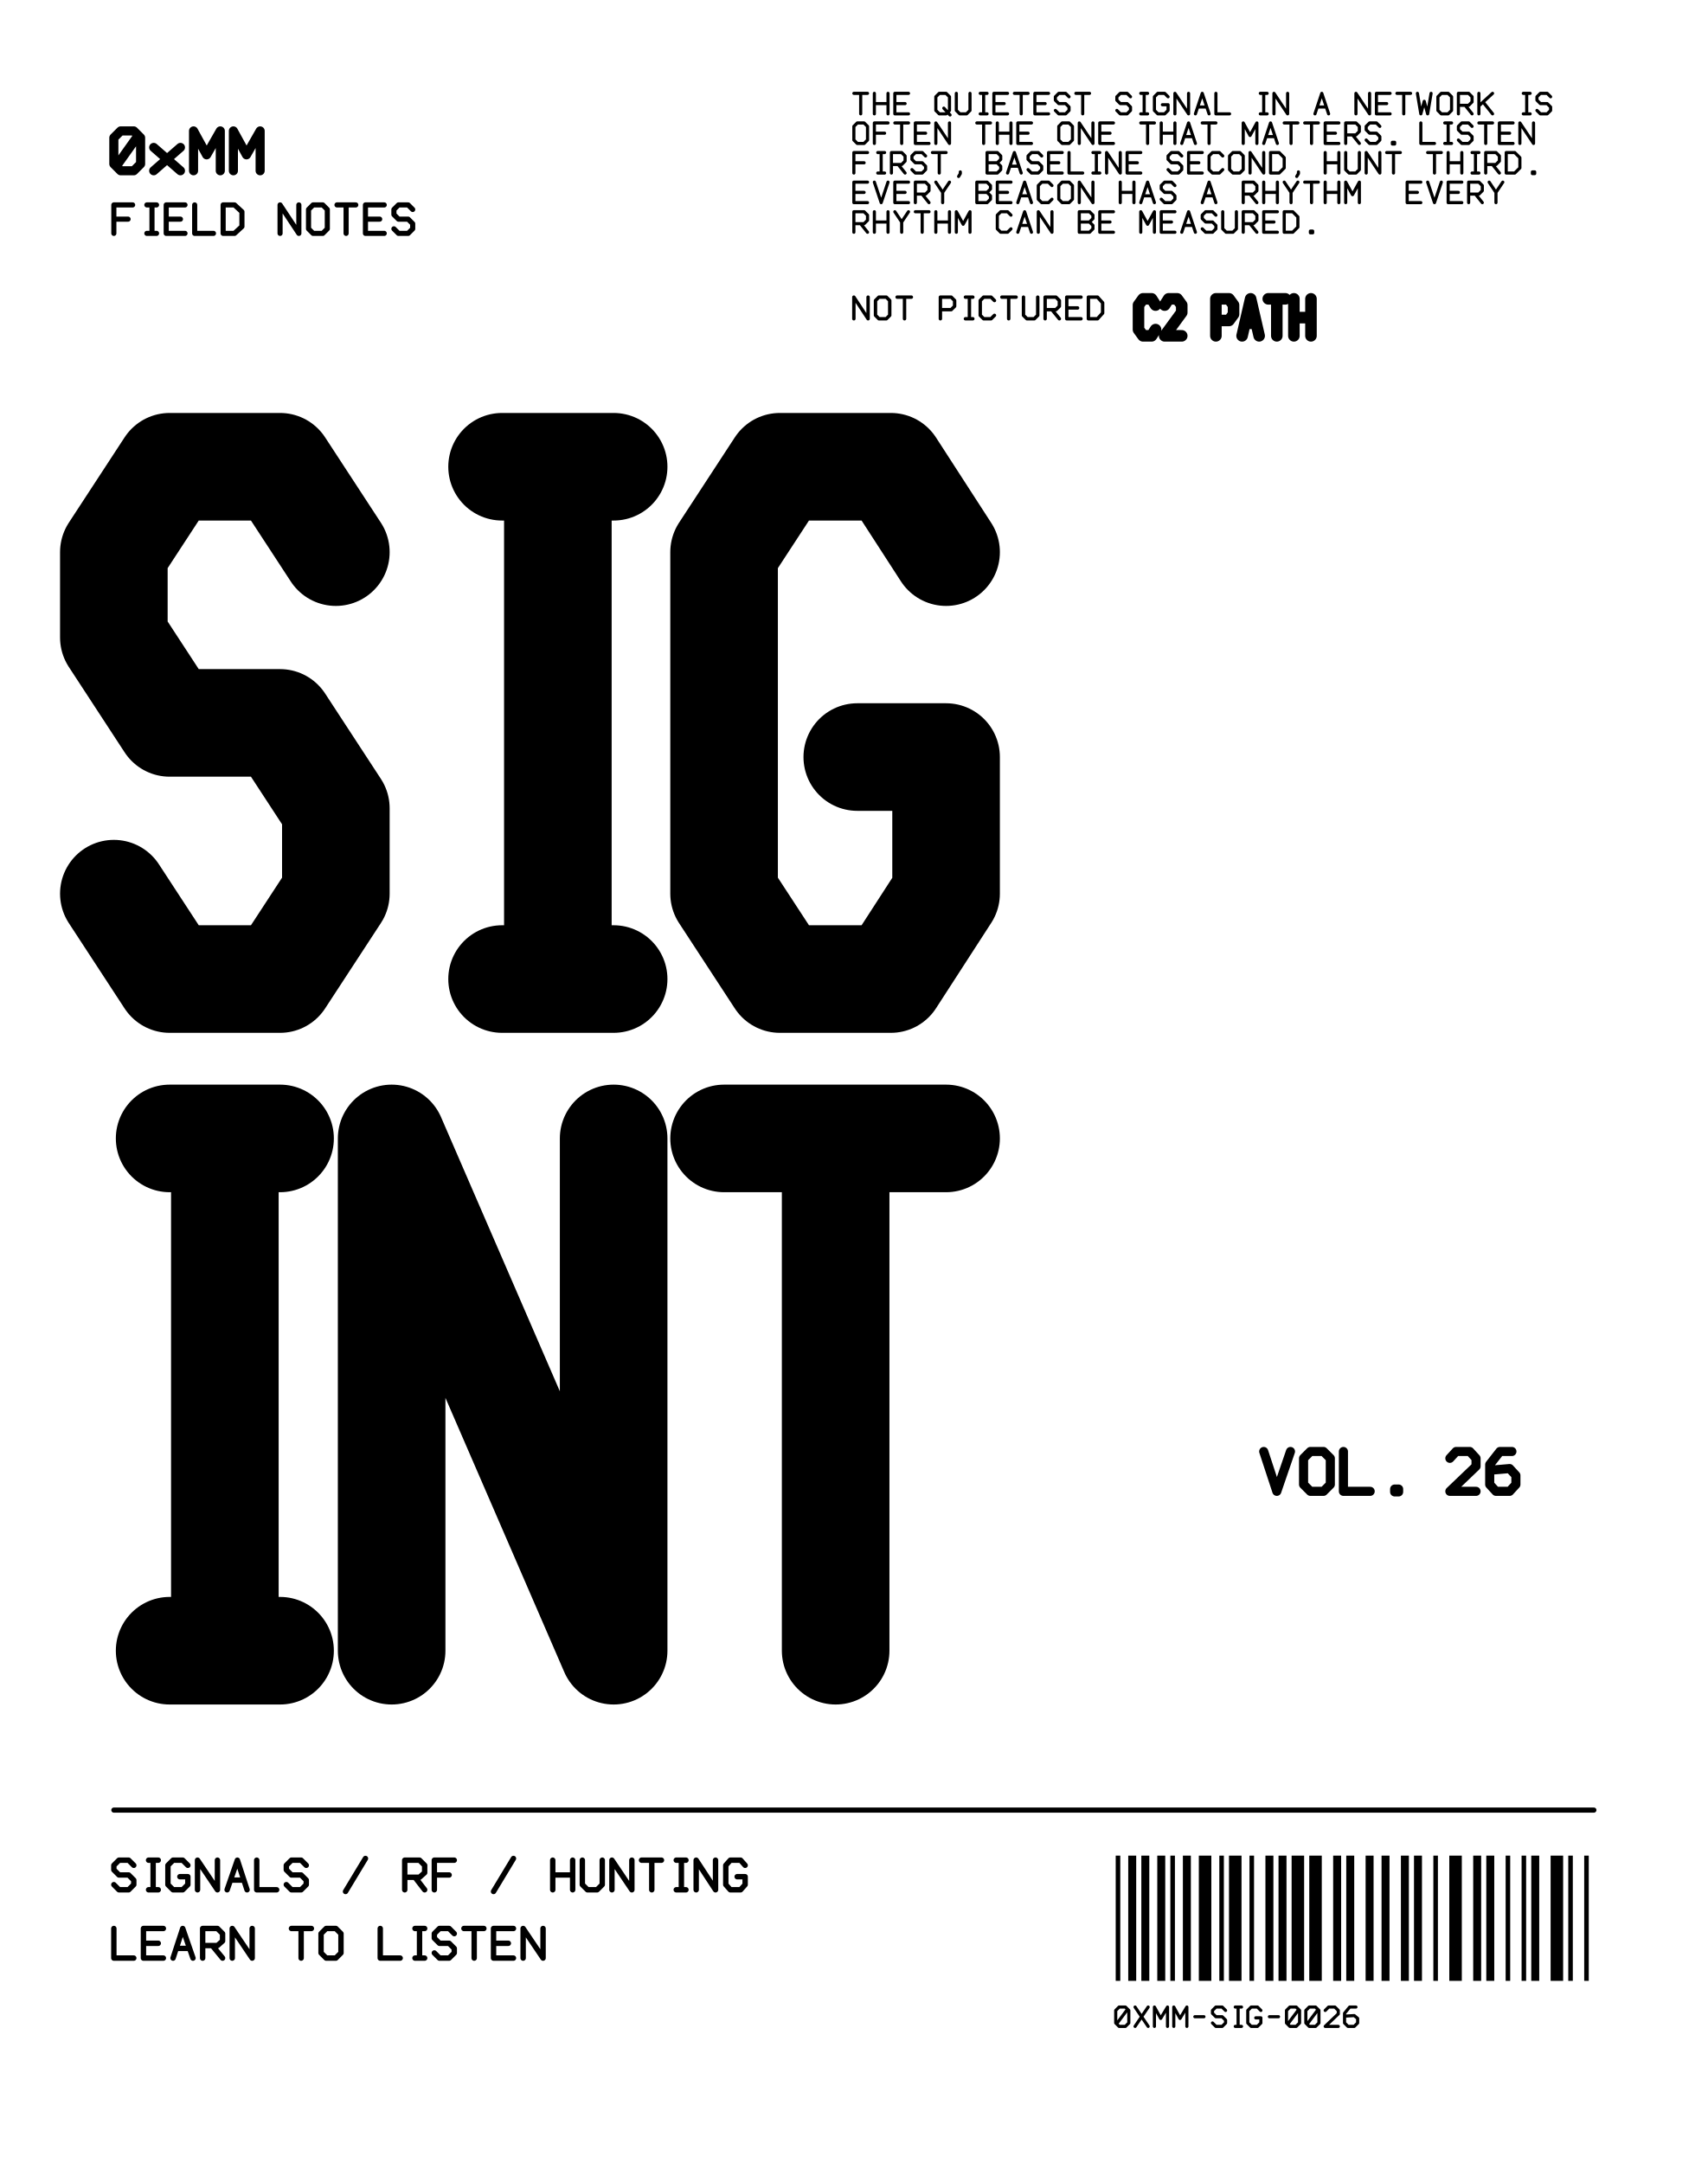
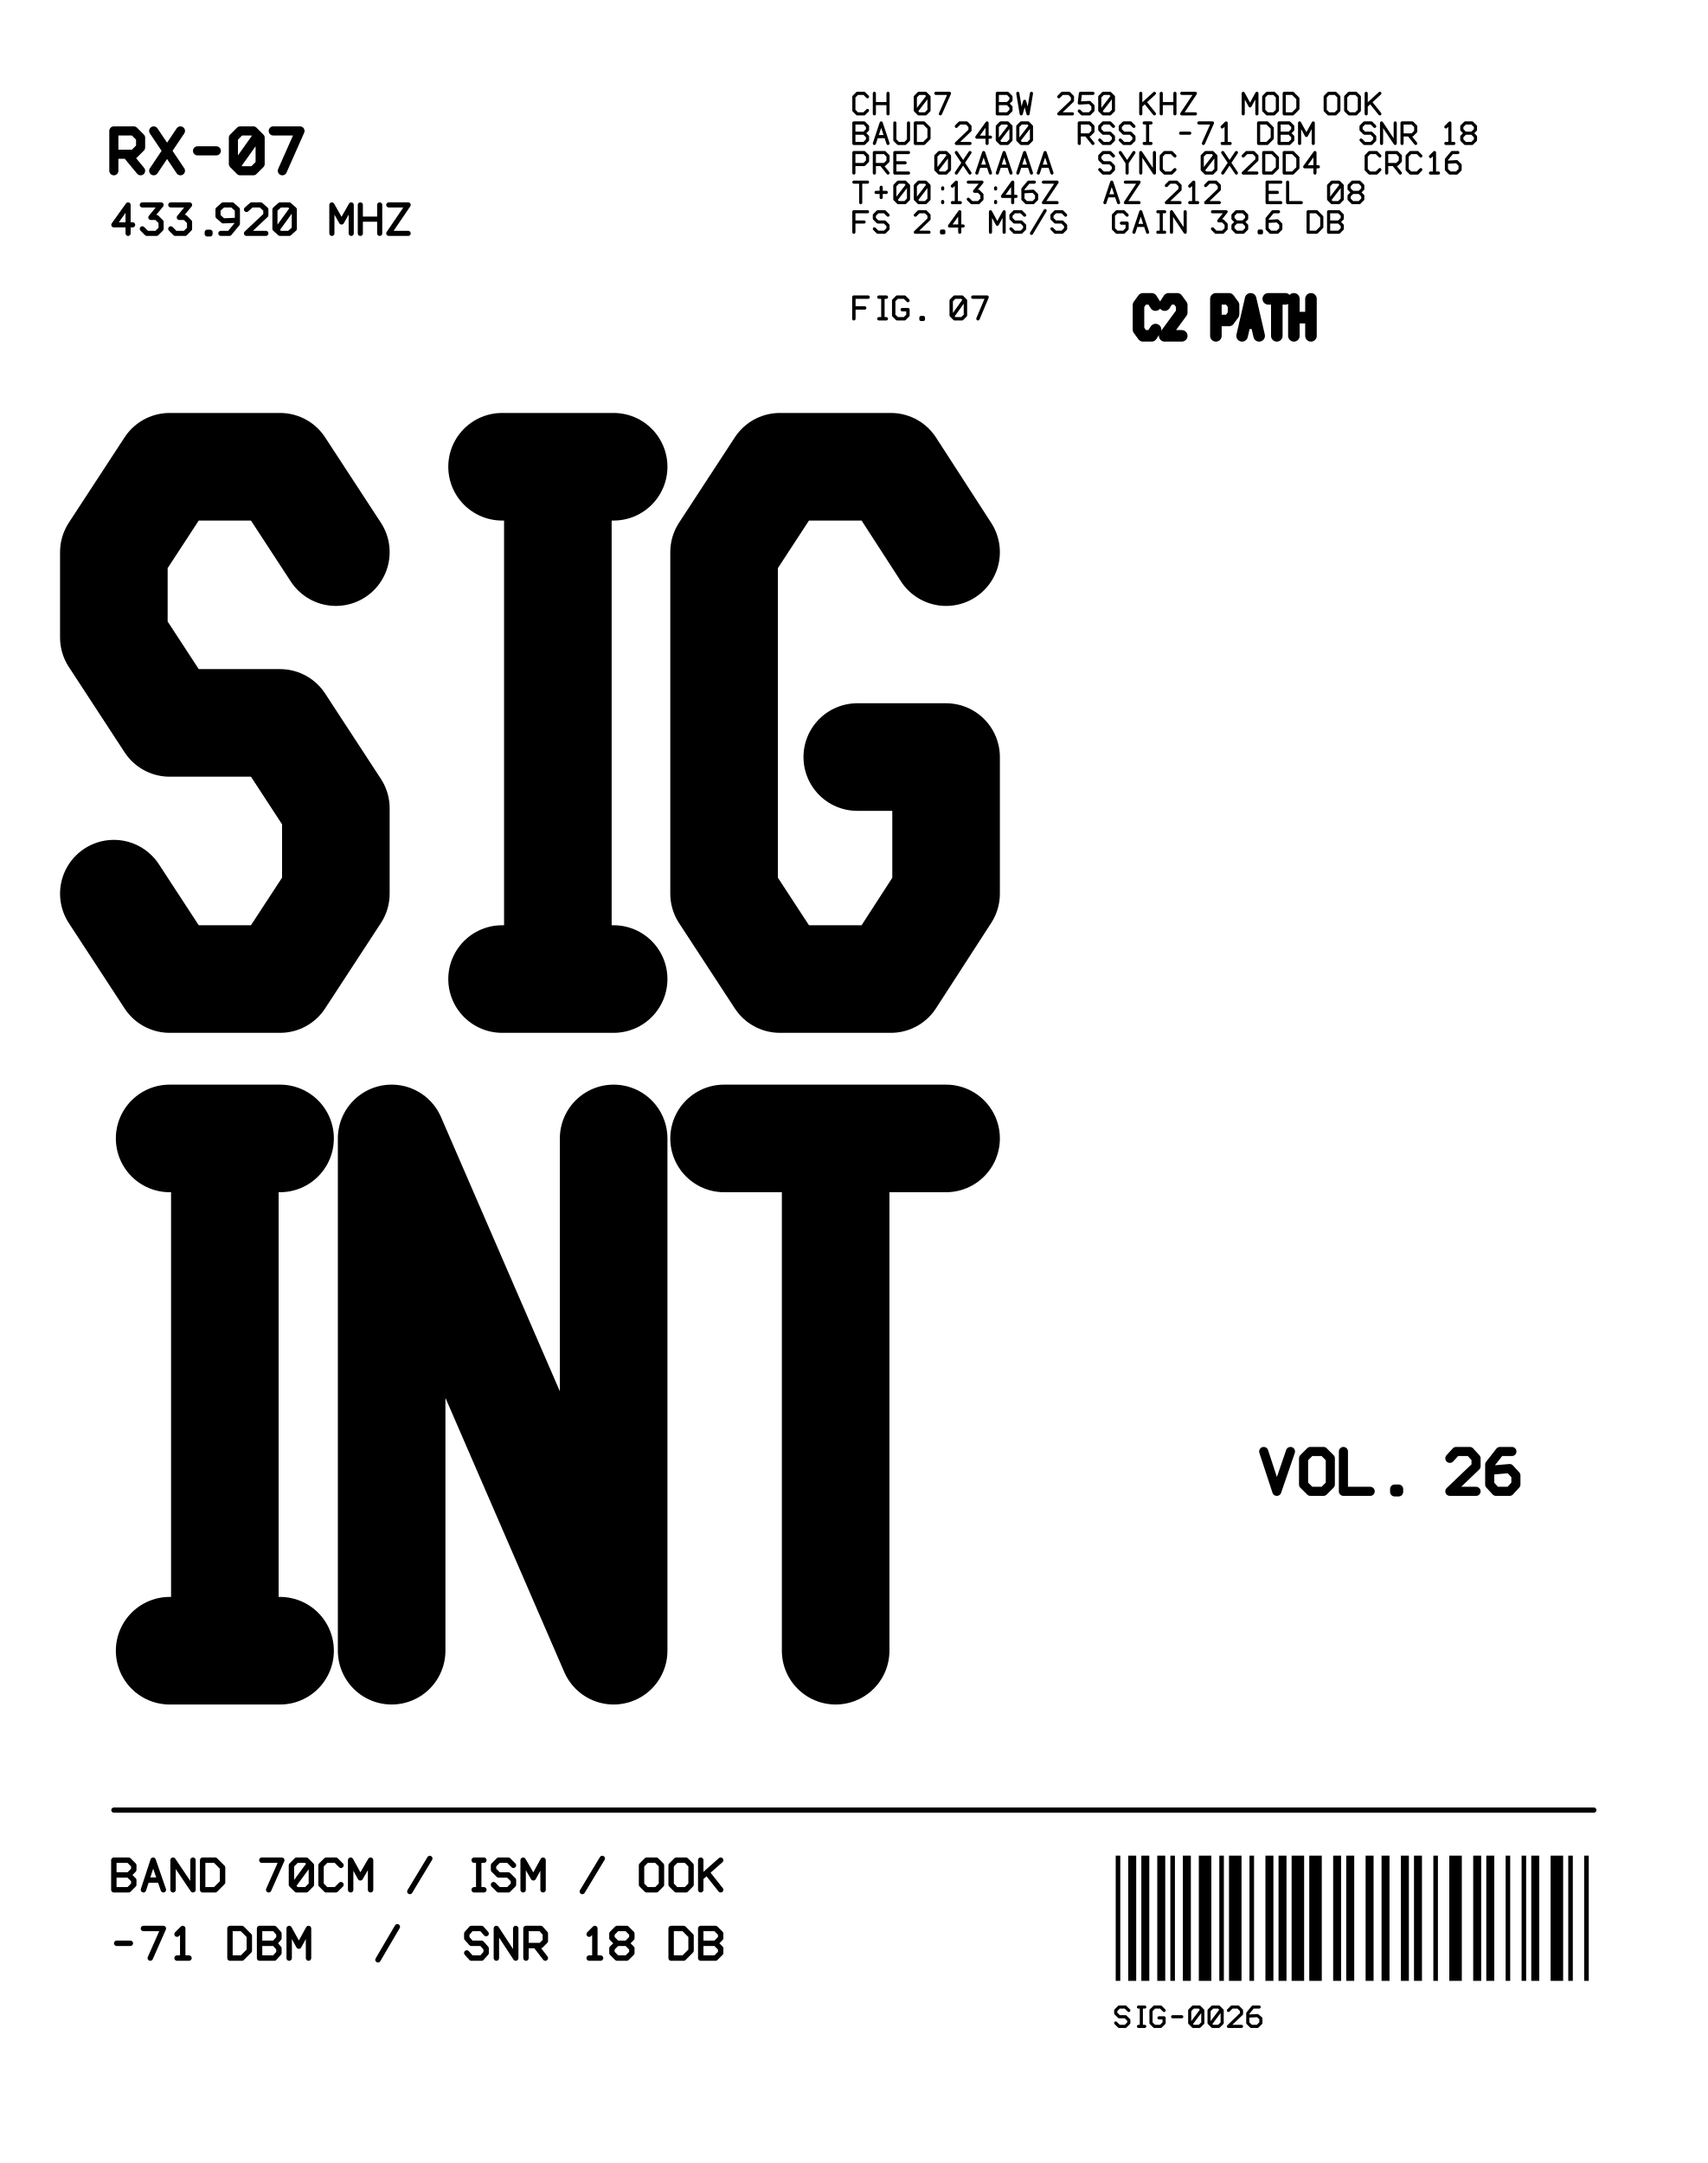
<svg xmlns="http://www.w3.org/2000/svg" viewBox="0 0 300 380">
  <g fill="none" stroke="#000" stroke-linecap="round" stroke-linejoin="round">
-     <path d="M21.2 23l2.3 0 1.2 1.2 0 4.6-1.2 1.2-2.3 0-1.2-1.2 0-4.6 1.2-1.2M24.2 23.9l-3.7 5.2M27 25.9l4.7 4.1M31.7 25.9l-4.7 4.1M34 30l0-7 2.3 4.2 2.4-4.2 0 7M41 30l0-7 2.3 4.2 2.4-4.2 0 7" stroke-width="1.6" />
-     <path d="M23.3 36l-3.3 0 0 5M20 38.5l2.5 0M25.8 36l1.7 0M26.7 36l0 5M25.8 41l1.7 0M32.5 36l-3.3 0 0 5 3.3 0M29.2 38.5l2.5 0M34.2 36l0 5 3.3 0M39.2 36l0 5 2 0 1.3-1.2 0-2.6-1.3-1.2-2 0M49.2 41l0-5 3.3 5 0-5M55 36l1.7 0 .8 .8 0 3.4-.8 .8-1.7 0-.8-.8 0-3.4 .8-.8M59.2 36l3.3 0M60.8 36l0 5M67.5 36l-3.3 0 0 5 3.3 0M64.2 38.5l2.5 0M72.5 36.8l-.8-.8-1.7 0-.8 .8 0 .9 .8 .8 1.7 0 .8 .8 0 .9-.8 .8-1.7 0-.8-.8" stroke-width="0.9" />
-     <path d="M150 16.4l2.4 0M151.2 16.4l0 3.6M153.6 16.4l0 3.6M156 16.4l0 3.6M153.6 18.2l2.4 0M159.6 16.4l-2.4 0 0 3.6 2.4 0M157.2 18.2l1.8 0M165 16.4l1.2 0 .6 .6 0 2.4-.6 .6-1.2 0-.6-.6 0-2.4 .6-.6M165.8 19l1.1 1.2M168 16.4l0 3 .6 .6 1.2 0 .6-.6 0-3M172.2 16.4l1.2 0M172.8 16.4l0 3.6M172.2 20l1.2 0M177 16.4l-2.4 0 0 3.6 2.4 0M174.6 18.2l1.8 0M178.2 16.4l2.4 0M179.4 16.4l0 3.6M184.2 16.4l-2.4 0 0 3.6 2.4 0M181.8 18.2l1.8 0M187.8 17l-.6-.6-1.2 0-.6 .6 0 .6 .6 .6 1.2 0 .6 .6 0 .6-.6 .6-1.2 0-.6-.6M189 16.4l2.4 0M190.2 16.4l0 3.6M198.6 17l-.6-.6-1.2 0-.6 .6 0 .6 .6 .6 1.2 0 .6 .6 0 .6-.6 .6-1.2 0-.6-.6M200.4 16.4l1.2 0M201 16.4l0 3.6M200.4 20l1.2 0M205.2 17l-.6-.6-1.2 0-.6 .6 0 2.4 .6 .6 1.2 0 .6-.6 0-1-1 0M206.4 20l0-3.6 2.4 3.6 0-3.6M210 20l1.2-3.6 1.2 3.6M210.4 18.8l1.6 0M213.6 16.4l0 3.6 2.4 0M221.4 16.4l1.2 0M222 16.4l0 3.6M221.4 20l1.2 0M223.8 20l0-3.6 2.4 3.6 0-3.6M231 20l1.2-3.6 1.2 3.6M231.4 18.8l1.6 0M238.2 20l0-3.6 2.4 3.6 0-3.6M244.2 16.4l-2.4 0 0 3.6 2.4 0M241.8 18.2l1.8 0M245.4 16.4l2.4 0M246.6 16.4l0 3.6M249 16.4l.6 3.6 .6-2.2 .6 2.2 .6-3.6M253.2 16.4l1.2 0 .6 .6 0 2.4-.6 .6-1.2 0-.6-.6 0-2.4 .6-.6M256.2 20l0-3.6 1.8 0 .6 .6 0 .9-.6 .6-1.8 0M257.4 18.5l1.2 1.5M259.8 16.4l0 3.6M262.2 16.4l-2.4 2.2M260.6 18l1.6 2M267.6 16.4l1.2 0M268.2 16.4l0 3.6M267.6 20l1.2 0M272.4 17l-.6-.6-1.2 0-.6 .6 0 .6 .6 .6 1.2 0 .6 .6 0 .6-.6 .6-1.2 0-.6-.6" stroke-width="0.55" />
-     <path d="M150.6 21.6l1.2 0 .6 .6 0 2.4-.6 .6-1.2 0-.6-.6 0-2.4 .6-.6M156 21.6l-2.4 0 0 3.6M153.6 23.4l1.8 0M157.2 21.6l2.4 0M158.4 21.6l0 3.6M163.2 21.6l-2.4 0 0 3.6 2.4 0M160.8 23.4l1.8 0M164.4 25.2l0-3.6 2.4 3.6 0-3.6M171.6 21.6l2.4 0M172.8 21.6l0 3.6M175.2 21.6l0 3.6M177.6 21.6l0 3.6M175.2 23.4l2.4 0M181.2 21.6l-2.4 0 0 3.6 2.4 0M178.8 23.4l1.8 0M186.6 21.6l1.2 0 .6 .6 0 2.4-.6 .6-1.2 0-.6-.6 0-2.4 .6-.6M189.6 25.2l0-3.6 2.4 3.6 0-3.6M195.6 21.6l-2.4 0 0 3.6 2.4 0M193.2 23.4l1.8 0M200.4 21.6l2.4 0M201.6 21.6l0 3.6M204 21.6l0 3.6M206.4 21.6l0 3.6M204 23.4l2.4 0M207.6 25.2l1.2-3.6 1.2 3.6M208 24l1.6 0M211.2 21.6l2.4 0M212.4 21.6l0 3.6M218.4 25.2l0-3.6 1.2 2.2 1.2-2.2 0 3.6M222 25.2l1.2-3.6 1.2 3.6M222.4 24l1.6 0M225.6 21.6l2.4 0M226.8 21.6l0 3.6M229.2 21.6l2.4 0M230.4 21.6l0 3.6M235.2 21.6l-2.4 0 0 3.6 2.4 0M232.8 23.4l1.8 0M236.4 25.2l0-3.6 1.8 0 .6 .6 0 .9-.6 .6-1.8 0M237.6 23.7l1.2 1.5M242.4 22.2l-.6-.6-1.2 0-.6 .6 0 .6 .6 .6 1.2 0 .6 .6 0 .6-.6 .6-1.2 0-.6-.6M244.6 25l.4 0 0 .3-.4 0 0-.3M249.6 21.6l0 3.6 2.4 0M253.8 21.6l1.2 0M254.4 21.6l0 3.6M253.8 25.2l1.2 0M258.6 22.2l-.6-.6-1.2 0-.6 .6 0 .6 .6 .6 1.2 0 .6 .6 0 .6-.6 .6-1.2 0-.6-.6M259.8 21.6l2.4 0M261 21.6l0 3.6M265.8 21.6l-2.4 0 0 3.6 2.4 0M263.4 23.4l1.8 0M267 25.2l0-3.6 2.4 3.6 0-3.6" stroke-width="0.55" />
-     <path d="M152.4 26.8l-2.4 0 0 3.6M150 28.6l1.8 0M154.2 26.8l1.2 0M154.8 26.8l0 3.6M154.2 30.4l1.2 0M156.6 30.4l0-3.6 1.8 0 .6 .6 0 .9-.6 .6-1.8 0M157.8 28.9l1.2 1.5M162.6 27.4l-.6-.6-1.2 0-.6 .6 0 .6 .6 .6 1.2 0 .6 .6 0 .6-.6 .6-1.2 0-.6-.6M163.8 26.8l2.4 0M165 26.8l0 3.6M168.7 30.2l0 .3-.3 .5M173.4 30.4l0-3.6 1.8 0 .6 .6 0 .6-.6 .6-1.8 0M175.2 28.6l.6 .6 0 .6-.6 .6-1.8 0M177 30.4l1.2-3.6 1.2 3.6M177.4 29.2l1.6 0M183 27.4l-.6-.6-1.2 0-.6 .6 0 .6 .6 .6 1.2 0 .6 .6 0 .6-.6 .6-1.2 0-.6-.6M186.6 26.8l-2.4 0 0 3.6 2.4 0M184.2 28.6l1.8 0M187.8 26.8l0 3.6 2.4 0M192 26.8l1.2 0M192.6 26.8l0 3.6M192 30.4l1.2 0M194.4 30.4l0-3.6 2.4 3.6 0-3.6M200.4 26.8l-2.4 0 0 3.6 2.4 0M198 28.6l1.8 0M207.6 27.4l-.6-.6-1.2 0-.6 .6 0 .6 .6 .6 1.2 0 .6 .6 0 .6-.6 .6-1.2 0-.6-.6M211.2 26.8l-2.4 0 0 3.6 2.4 0M208.8 28.6l1.8 0M214.8 27.4l-.6-.6-1.2 0-.6 .6 0 2.4 .6 .6 1.2 0 .6-.6M216.6 26.8l1.2 0 .6 .6 0 2.4-.6 .6-1.2 0-.6-.6 0-2.4 .6-.6M219.6 30.4l0-3.6 2.4 3.6 0-3.6M223.2 26.8l0 3.6 1.5 0 .9-.9 0-1.8-.9-.9-1.5 0M228.1 30.2l0 .3-.3 .5M232.8 26.8l0 3.6M235.2 26.8l0 3.6M232.8 28.6l2.4 0M236.4 26.8l0 3 .6 .6 1.2 0 .6-.6 0-3M240 30.4l0-3.6 2.4 3.6 0-3.6M243.6 26.8l2.4 0M244.8 26.8l0 3.6M250.8 26.8l2.4 0M252 26.8l0 3.6M254.4 26.8l0 3.6M256.8 26.8l0 3.6M254.4 28.6l2.4 0M258.6 26.8l1.2 0M259.2 26.8l0 3.6M258.6 30.4l1.2 0M261 30.4l0-3.6 1.8 0 .6 .6 0 .9-.6 .6-1.8 0M262.2 28.9l1.2 1.5M264.6 26.8l0 3.6 1.5 0 .9-.9 0-1.8-.9-.9-1.5 0M269.2 30.2l.4 0 0 .3-.4 0 0-.3" stroke-width="0.55" />
-     <path d="M152.4 32l-2.4 0 0 3.6 2.4 0M150 33.8l1.8 0M153.6 32l1.2 3.6 1.2-3.6M159.6 32l-2.4 0 0 3.6 2.4 0M157.2 33.8l1.8 0M160.8 35.6l0-3.6 1.8 0 .6 .6 0 .9-.6 .6-1.8 0M162 34.1l1.2 1.5M164.4 32l1.2 1.8 1.2-1.8M165.6 33.8l0 1.8M171.6 35.6l0-3.6 1.8 0 .6 .6 0 .6-.6 .6-1.8 0M173.4 33.8l.6 .6 0 .6-.6 .6-1.8 0M177.6 32l-2.4 0 0 3.6 2.4 0M175.2 33.8l1.8 0M178.8 35.6l1.2-3.6 1.2 3.6M179.2 34.4l1.6 0M184.8 32.6l-.6-.6-1.2 0-.6 .6 0 2.4 .6 .6 1.2 0 .6-.6M186.6 32l1.2 0 .6 .6 0 2.4-.6 .6-1.2 0-.6-.6 0-2.4 .6-.6M189.6 35.6l0-3.6 2.4 3.6 0-3.6M196.8 32l0 3.6M199.2 32l0 3.6M196.8 33.8l2.4 0M200.4 35.6l1.2-3.6 1.2 3.6M200.8 34.4l1.6 0M206.4 32.6l-.6-.6-1.2 0-.6 .6 0 .6 .6 .6 1.2 0 .6 .6 0 .6-.6 .6-1.2 0-.6-.6M211.2 35.6l1.2-3.6 1.2 3.6M211.6 34.4l1.6 0M218.4 35.6l0-3.6 1.8 0 .6 .6 0 .9-.6 .6-1.8 0M219.6 34.1l1.2 1.5M222 32l0 3.6M224.4 32l0 3.6M222 33.8l2.4 0M225.6 32l1.2 1.8 1.2-1.8M226.8 33.8l0 1.8M229.2 32l2.4 0M230.4 32l0 3.6M232.8 32l0 3.6M235.2 32l0 3.6M232.8 33.8l2.4 0M236.4 35.6l0-3.6 1.2 2.2 1.2-2.2 0 3.6M249.6 32l-2.4 0 0 3.6 2.4 0M247.2 33.8l1.8 0M250.8 32l1.2 3.6 1.2-3.6M256.8 32l-2.4 0 0 3.6 2.4 0M254.4 33.8l1.8 0M258 35.6l0-3.6 1.8 0 .6 .6 0 .9-.6 .6-1.8 0M259.2 34.1l1.2 1.5M261.6 32l1.2 1.8 1.2-1.8M262.8 33.8l0 1.8" stroke-width="0.55" />
-     <path d="M150 40.8l0-3.6 1.8 0 .6 .6 0 .9-.6 .6-1.8 0M151.2 39.3l1.2 1.5M153.6 37.2l0 3.6M156 37.2l0 3.6M153.6 39l2.4 0M157.2 37.2l1.2 1.8 1.2-1.8M158.4 39l0 1.8M160.8 37.2l2.4 0M162 37.2l0 3.6M164.4 37.2l0 3.6M166.8 37.2l0 3.6M164.4 39l2.4 0M168 40.8l0-3.6 1.2 2.2 1.2-2.2 0 3.6M177.6 37.8l-.6-.6-1.2 0-.6 .6 0 2.4 .6 .6 1.2 0 .6-.6M178.8 40.8l1.2-3.6 1.2 3.6M179.2 39.6l1.6 0M182.4 40.8l0-3.6 2.4 3.6 0-3.6M189.6 40.8l0-3.6 1.8 0 .6 .6 0 .6-.6 .6-1.8 0M191.4 39l.6 .6 0 .6-.6 .6-1.8 0M195.6 37.2l-2.4 0 0 3.6 2.4 0M193.2 39l1.8 0M200.4 40.8l0-3.6 1.2 2.2 1.2-2.2 0 3.6M206.4 37.2l-2.4 0 0 3.6 2.4 0M204 39l1.8 0M207.6 40.8l1.2-3.6 1.2 3.6M208 39.6l1.6 0M213.6 37.8l-.6-.6-1.2 0-.6 .6 0 .6 .6 .6 1.2 0 .6 .6 0 .6-.6 .6-1.2 0-.6-.6M214.8 37.2l0 3 .6 .6 1.2 0 .6-.6 0-3M218.4 40.8l0-3.6 1.8 0 .6 .6 0 .9-.6 .6-1.8 0M219.6 39.3l1.2 1.5M224.4 37.2l-2.4 0 0 3.6 2.4 0M222 39l1.8 0M225.6 37.2l0 3.6 1.5 0 .9-.9 0-1.8-.9-.9-1.5 0M230.2 40.6l.4 0 0 .3-.4 0 0-.3" stroke-width="0.55" />
-     <path d="M150 56l0-3.8 2.5 3.8 0-3.8M154.4 52.2l1.3 0 .6 .6 0 2.6-.6 .6-1.3 0-.6-.6 0-2.6 .6-.6M157.6 52.2l2.5 0M158.9 52.2l0 3.8M165.2 56l0-3.8 1.9 0 .6 .6 0 1-.6 .6-1.9 0M169.6 52.2l1.3 0M170.3 52.2l0 3.8M169.6 56l1.3 0M174.7 52.8l-.6-.6-1.3 0-.6 .6 0 2.6 .6 .6 1.3 0 .6-.6M176 52.2l2.5 0M177.2 52.2l0 3.8M179.8 52.2l0 3.2 .6 .6 1.3 0 .6-.6 0-3.2M183.6 56l0-3.8 1.9 0 .6 .6 0 1-.6 .6-1.9 0M184.8 54.4l1.3 1.6M189.9 52.2l-2.5 0 0 3.8 2.5 0M187.4 54.1l1.9 0M191.2 52.2l0 3.8 1.6 0 .9-1 0-1.8-.9-1-1.6 0" stroke-width="0.6" />
+     <path d="M20 30l0-7 3.5 0 1.2 1.2 0 1.7-1.2 1.2-3.5 0M22.3 27.1l2.4 2.9M27 23l4.7 7M31.7 23l-4.7 7M34.7 26.5l3.3 0M42.2 23l2.3 0 1.2 1.2 0 4.6-1.2 1.2-2.3 0-1.2-1.2 0-4.6 1.2-1.2M45.2 23.9l-3.7 5.2M48 23l4.7 0-3.1 7" stroke-width="1.6" />
+     <path d="M22.5 41l0-5-2.5 3.5 3.3 0M25 36l3.3 0-1.8 2.2 1 0 .8 .8 0 1.2-.8 .8-1.7 0-.8-.8M30 36l3.3 0-1.8 2.2 1 0 .8 .8 0 1.2-.8 .8-1.7 0-.8-.8M36.4 40.8l.5 0 0 .3-.5 0 0-.3M41.7 38.7l-2.5 .1-.9-.8 0-1.2 .9-.8 1.6 0 .9 .8 0 2.5-1.4 1.7-1.5 0M43.3 36.8l.9-.8 1.6 0 .9 .8 0 1-3.4 3.2 3.4 0M49.2 36l1.6 0 .9 .8 0 3.4-.9 .8-1.6 0-.9-.8 0-3.4 .9-.8M51.3 36.7l-2.6 3.6M58.3 41l0-5 1.7 3 1.7-3 0 5M63.3 36l0 5M66.7 36l0 5M63.3 38.5l3.4 0M68.3 36l3.4 0-3.4 5 3.4 0" stroke-width="0.9" />
+     <path d="M152.4 17l-.6-.6-1.2 0-.6 .6 0 2.4 .6 .6 1.2 0 .6-.6M153.6 16.4l0 3.6M156 16.4l0 3.6M153.6 18.2l2.4 0M161.4 16.4l1.2 0 .6 .6 0 2.4-.6 .6-1.2 0-.6-.6 0-2.4 .6-.6M163 16.9l-2 2.6M164.4 16.4l2.4 0-1.6 3.6M175.2 20l0-3.6 1.8 0 .6 .6 0 .6-.6 .6-1.8 0M177 18.2l.6 .6 0 .6-.6 .6-1.8 0M178.8 16.4l.6 3.6 .6-2.2 .6 2.2 .6-3.6M186 17l.6-.6 1.2 0 .6 .6 0 .7-2.4 2.3 2.4 0M192 16.4l-2.2 0-.2 1.7 1.8-.1 .6 .6 0 .8-.6 .6-1.3 0-.5-.5M193.8 16.4l1.2 0 .6 .6 0 2.4-.6 .6-1.2 0-.6-.6 0-2.4 .6-.6M195.4 16.9l-2 2.6M200.4 16.4l0 3.6M202.8 16.4l-2.4 2.2M201.2 18l1.6 2M204 16.4l0 3.6M206.4 16.4l0 3.6M204 18.2l2.4 0M207.6 16.4l2.4 0-2.4 3.6 2.4 0M218.4 20l0-3.6 1.2 2.2 1.2-2.2 0 3.6M222.6 16.4l1.2 0 .6 .6 0 2.4-.6 .6-1.2 0-.6-.6 0-2.4 .6-.6M225.6 16.4l0 3.6 1.5 0 .9-.9 0-1.8-.9-.9-1.5 0M233.4 16.4l1.2 0 .6 .6 0 2.4-.6 .6-1.2 0-.6-.6 0-2.4 .6-.6M237 16.4l1.2 0 .6 .6 0 2.4-.6 .6-1.2 0-.6-.6 0-2.4 .6-.6M240 16.4l0 3.6M242.4 16.4l-2.4 2.2M240.8 18l1.6 2" stroke-width="0.55" />
+     <path d="M150 25.2l0-3.6 1.8 0 .6 .6 0 .6-.6 .6-1.8 0M151.8 23.4l.6 .6 0 .6-.6 .6-1.8 0M153.6 25.2l1.2-3.6 1.2 3.6M154 24l1.6 0M157.2 21.6l0 3 .6 .6 1.2 0 .6-.6 0-3M160.8 21.6l0 3.6 1.5 0 .9-.9 0-1.8-.9-.9-1.5 0M168 22.2l.6-.6 1.2 0 .6 .6 0 .7-2.4 2.3 2.4 0M173.4 25.2l0-3.6-1.8 2.5 2.4 0M175.8 21.6l1.2 0 .6 .6 0 2.4-.6 .6-1.2 0-.6-.6 0-2.4 .6-.6M177.4 22.1l-2 2.6M179.4 21.6l1.2 0 .6 .6 0 2.4-.6 .6-1.2 0-.6-.6 0-2.4 .6-.6M181 22.1l-2 2.6M189.6 25.2l0-3.6 1.8 0 .6 .6 0 .9-.6 .6-1.8 0M190.8 23.7l1.2 1.5M195.6 22.2l-.6-.6-1.2 0-.6 .6 0 .6 .6 .6 1.2 0 .6 .6 0 .6-.6 .6-1.2 0-.6-.6M199.2 22.2l-.6-.6-1.2 0-.6 .6 0 .6 .6 .6 1.2 0 .6 .6 0 .6-.6 .6-1.2 0-.6-.6M201 21.6l1.2 0M201.6 21.6l0 3.6M201 25.2l1.2 0M207.4 23.4l1.6 0M210.6 21.6l2.4 0-1.6 3.6M214.7 22.3l.7-.7 0 3.6M214.7 25.2l1.4 0M221.1 21.6l0 3.6 1.5 0 .9-.9 0-1.8-.9-.9-1.5 0M224.7 25.2l0-3.6 1.8 0 .6 .6 0 .6-.6 .6-1.8 0M226.5 23.4l.6 .6 0 .6-.6 .6-1.8 0M228.3 25.2l0-3.6 1.2 2.2 1.2-2.2 0 3.6M241.5 22.2l-.6-.6-1.2 0-.6 .6 0 .6 .6 .6 1.2 0 .6 .6 0 .6-.6 .6-1.2 0-.6-.6M242.7 25.2l0-3.6 2.4 3.6 0-3.6M246.3 25.2l0-3.6 1.8 0 .6 .6 0 .9-.6 .6-1.8 0M247.5 23.7l1.2 1.5M254 22.3l.7-.7 0 3.6M254 25.2l1.4 0M257.4 21.6l1.2 0 .6 .6 0 .6-.6 .6-1.2 0-.6 .6 0 .6 .6 .6 1.2 0 .6-.6 0-.6-.6-.6M257.4 23.4l-.6-.6 0-.6 .6-.6" stroke-width="0.55" />
+     <path d="M150 30.4l0-3.6 1.8 0 .6 .6 0 .9-.6 .6-1.8 0M153.6 30.4l0-3.6 1.8 0 .6 .6 0 .9-.6 .6-1.8 0M154.8 28.9l1.2 1.5M159.6 26.8l-2.4 0 0 3.6 2.4 0M157.2 28.6l1.8 0M165 26.8l1.2 0 .6 .6 0 2.4-.6 .6-1.2 0-.6-.6 0-2.4 .6-.6M166.6 27.3l-2 2.6M168 26.8l2.4 3.6M170.4 26.8l-2.4 3.6M171.6 30.4l1.2-3.6 1.2 3.6M172 29.2l1.6 0M175.2 30.4l1.2-3.6 1.2 3.6M175.6 29.2l1.6 0M178.8 30.4l1.2-3.6 1.2 3.6M179.2 29.2l1.6 0M182.4 30.4l1.2-3.6 1.2 3.6M182.8 29.2l1.6 0M195.6 27.4l-.6-.6-1.2 0-.6 .6 0 .6 .6 .6 1.2 0 .6 .6 0 .6-.6 .6-1.2 0-.6-.6M196.8 26.8l1.2 1.8 1.2-1.8M198 28.6l0 1.8M200.4 30.4l0-3.6 2.4 3.6 0-3.6M206.4 27.4l-.6-.6-1.2 0-.6 .6 0 2.4 .6 .6 1.2 0 .6-.6M211.8 26.8l1.2 0 .6 .6 0 2.4-.6 .6-1.2 0-.6-.6 0-2.4 .6-.6M213.4 27.3l-2 2.6M214.8 26.8l2.4 3.6M217.2 26.8l-2.4 3.6M218.4 27.4l.6-.6 1.2 0 .6 .6 0 .7-2.4 2.3 2.4 0M222 26.8l0 3.6 1.5 0 .9-.9 0-1.8-.9-.9-1.5 0M225.6 26.8l0 3.6 1.5 0 .9-.9 0-1.8-.9-.9-1.5 0M231 30.4l0-3.6-1.8 2.5 2.4 0M242.4 27.4l-.6-.6-1.2 0-.6 .6 0 2.4 .6 .6 1.2 0 .6-.6M243.6 30.4l0-3.6 1.8 0 .6 .6 0 .9-.6 .6-1.8 0M244.8 28.9l1.2 1.5M249.6 27.4l-.6-.6-1.2 0-.6 .6 0 2.4 .6 .6 1.2 0 .6-.6M251.3 27.5l.7-.7 0 3.6M251.3 30.4l1.4 0M256.1 26.8l-1 0-1 1.2 0 1.8 .6 .6 1.2 0 .6-.6 0-.8-.6-.6-1.8 .1" stroke-width="0.55" />
+     <path d="M150 32l2.4 0M151.2 32l0 3.6M154.8 32.9l0 1.8M153.9 33.8l1.8 0M157.8 32l1.2 0 .6 .6 0 2.4-.6 .6-1.2 0-.6-.6 0-2.4 .6-.6M159.4 32.5l-2 2.6M161.4 32l1.2 0 .6 .6 0 2.4-.6 .6-1.2 0-.6-.6 0-2.4 .6-.6M163 32.5l-2 2.6M165.6 33l0 .2M165.6 35.4l0 .2M167.3 32.7l.7-.7 0 3.6M167.3 35.6l1.4 0M170.1 32l2.4 0-1.3 1.6 .7 0 .6 .6 0 .8-.6 .6-1.2 0-.6-.6M174.9 33l0 .2M174.9 35.4l0 .2M177.9 35.6l0-3.6-1.8 2.5 2.4 0M181.7 32l-1 0-1 1.2 0 1.8 .6 .6 1.2 0 .6-.6 0-.8-.6-.6-1.8 .1M183.3 32l2.4 0-2.4 3.6 2.4 0M194.1 35.6l1.2-3.6 1.2 3.6M194.5 34.4l1.6 0M197.7 32l2.4 0-2.4 3.6 2.4 0M204.9 32.6l.6-.6 1.2 0 .6 .6 0 .7-2.4 2.3 2.4 0M209 32.7l.7-.7 0 3.6M209 35.6l1.4 0M211.8 32.6l.6-.6 1.2 0 .6 .6 0 .7-2.4 2.3 2.4 0M225 32l-2.4 0 0 3.6 2.4 0M222.6 33.8l1.8 0M226.2 32l0 3.6 2.4 0M234 32l1.2 0 .6 .6 0 2.4-.6 .6-1.2 0-.6-.6 0-2.4 .6-.6M235.6 32.5l-2 2.6M237.6 32l1.2 0 .6 .6 0 .6-.6 .6-1.2 0-.6 .6 0 .6 .6 .6 1.2 0 .6-.6 0-.6-.6-.6M237.6 33.8l-.6-.6 0-.6 .6-.6" stroke-width="0.55" />
+     <path d="M152.4 37.2l-2.4 0 0 3.6M150 39l1.8 0M156 37.8l-.6-.6-1.2 0-.6 .6 0 .6 .6 .6 1.2 0 .6 .6 0 .6-.6 .6-1.2 0-.6-.6M160.8 37.8l.6-.6 1.2 0 .6 .6 0 .7-2.4 2.3 2.4 0M165.4 40.6l.4 0 0 .3-.4 0 0-.3M168.6 40.8l0-3.6-1.8 2.5 2.4 0M174 40.8l0-3.6 1.2 2.2 1.2-2.2 0 3.6M180 37.8l-.6-.6-1.2 0-.6 .6 0 .6 .6 .6 1.2 0 .6 .6 0 .6-.6 .6-1.2 0-.6-.6M181.2 41l2.4-4M187.2 37.8l-.6-.6-1.2 0-.6 .6 0 .6 .6 .6 1.2 0 .6 .6 0 .6-.6 .6-1.2 0-.6-.6M198 37.8l-.6-.6-1.2 0-.6 .6 0 2.4 .6 .6 1.2 0 .6-.6 0-1-1 0M199.2 40.8l1.2-3.6 1.2 3.6M199.6 39.6l1.6 0M203.4 37.2l1.2 0M204 37.2l0 3.6M203.4 40.8l1.2 0M205.8 40.8l0-3.6 2.4 3.6 0-3.6M213 37.2l2.4 0-1.3 1.6 .7 0 .6 .6 0 .8-.6 .6-1.2 0-.6-.6M217.2 37.2l1.2 0 .6 .6 0 .6-.6 .6-1.2 0-.6 .6 0 .6 .6 .6 1.2 0 .6-.6 0-.6-.6-.6M217.2 39l-.6-.6 0-.6 .6-.6M221.2 40.6l.4 0 0 .3-.4 0 0-.3M224.6 37.2l-1 0-1 1.2 0 1.8 .6 .6 1.2 0 .6-.6 0-.8-.6-.6-1.8 .1M229.8 37.2l0 3.6 1.5 0 .9-.9 0-1.8-.9-.9-1.5 0M233.4 40.8l0-3.6 1.8 0 .6 .6 0 .6-.6 .6-1.8 0M235.2 39l.6 .6 0 .6-.6 .6-1.8 0" stroke-width="0.55" />
+     <path d="M152.5 52.2l-2.5 0 0 3.8M150 54.1l1.9 0M154.4 52.2l1.3 0M155.1 52.2l0 3.8M154.4 56l1.3 0M159.5 52.8l-.6-.6-1.3 0-.6 .6 0 2.6 .6 .6 1.3 0 .6-.6 0-1-1 0M161.8 55.8l.4 0 0 .3-.4 0 0-.3M167.7 52.2l1.3 0 .6 .6 0 2.6-.6 .6-1.3 0-.6-.6 0-2.6 .6-.6M169.4 52.7l-2 2.8M170.9 52.2l2.5 0-1.6 3.8" stroke-width="0.6" />
    <path d="M203 53.6l-.7-1.1-1.5 0-.8 1.1 0 4.3 .8 1.1 1.5 0 .7-1.1M204.6 53.6l.7-1.1 1.5 0 .8 1.1 0 1.3-3 4.1 3 0M213.6 59l0-6.5 2.3 0 .8 1.1 0 1.6-.8 1.1-2.3 0M218.2 59l1.5-6.5 1.5 6.5M218.7 56.8l2 0M222.8 52.5l3 0M224.3 52.5l0 6.5M227.3 52.5l0 6.5M230.3 52.5l0 6.5M227.3 55.8l3 0" stroke-width="2.03" />
    <path d="M59 97l-9.8-15-19.4 0-9.8 15 0 15 9.8 15 19.4 0 9.8 15 0 15-9.8 15-19.4 0-9.8-15M88.2 82l19.6 0M98 82l0 90M88.2 172l19.6 0M166.2 97l-9.7-15-19.5 0-9.8 15 0 60 9.8 15 19.5 0 9.7-15 0-24-15.6 0" stroke-width="18.9" />
    <path d="M29.8 200l19.4 0M39.5 200l0 90M29.8 290l19.4 0M68.8 290l0-90 39 90 0-90M127.2 200l39 0M146.8 200l0 90" stroke-width="18.9" />
    <path d="M222 255l2.3 7 2.4-7M230.2 255l2.3 0 1.2 1.2 0 4.6-1.2 1.2-2.3 0-1.2-1.2 0-4.6 1.2-1.2M236 255l0 7 4.7 0M245 261.6l.7 0 0 .5-.7 0 0-.5M254.7 256.2l1.1-1.2 2.4 0 1.1 1.2 0 1.4-4.6 4.4 4.6 0M265.6 255l-2.1 0-1.8 2.3 0 3.5 1.1 1.2 2.4 0 1.1-1.2 0-1.6-1.1-1.2-3.5 .3" stroke-width="1.6" />
    <path d="M20 318l260 0" stroke-width="0.9" />
-     <path d="M23.5 327.7l-.9-.9-1.7 0-.9 .9 0 .8 .9 .9 1.7 0 .9 .9 0 .8-.9 .9-1.7 0-.9-.9M26.1 326.8l1.7 0M26.9 326.8l0 5.2M26.1 332l1.7 0M33 327.7l-.9-.9-1.7 0-.9 .9 0 3.4 .9 .9 1.7 0 .9-.9 0-1.4-1.4 0M34.7 332l0-5.2 3.5 5.2 0-5.2M39.9 332l1.8-5.2 1.7 5.2M40.5 330.3l2.3 0M45.1 326.8l0 5.2 3.5 0M53.8 327.7l-.9-.9-1.7 0-.9 .9 0 .8 .9 .9 1.7 0 .9 .9 0 .8-.9 .9-1.7 0-.9-.9M60.7 332.3l3.5-5.8M71.1 332l0-5.2 2.6 0 .9 .9 0 1.3-.9 .8-2.6 0M72.9 329.8l1.7 2.2M79.8 326.8l-3.5 0 0 5.2M76.3 329.4l2.6 0M86.7 332.3l3.5-5.8M97.1 326.8l0 5.2M100.6 326.8l0 5.2M97.1 329.4l3.5 0M102.3 326.8l0 4.3 .9 .9 1.7 0 .9-.9 0-4.3M107.5 332l0-5.2 3.5 5.2 0-5.2M112.7 326.8l3.5 0M114.5 326.8l0 5.2M118.8 326.8l1.7 0M119.7 326.8l0 5.2M118.8 332l1.7 0M122.3 332l0-5.2 3.4 5.2 0-5.2M130.9 327.7l-.8-.9-1.8 0-.8 .9 0 3.4 .8 .9 1.8 0 .8-.9 0-1.4-1.4 0" stroke-width="0.95" />
-     <path d="M20 338.8l0 5.2 3.5 0M28.7 338.8l-3.5 0 0 5.2 3.5 0M25.2 341.4l2.6 0M30.4 344l1.7-5.2 1.8 5.2M31 342.3l2.3 0M35.6 344l0-5.2 2.6 0 .9 .9 0 1.3-.9 .8-2.6 0M37.3 341.8l1.8 2.2M40.8 344l0-5.2 3.5 5.2 0-5.2M51.2 338.8l3.5 0M52.9 338.8l0 5.2M57.3 338.8l1.7 0 .9 .9 0 3.4-.9 .9-1.7 0-.9-.9 0-3.4 .9-.9M66.8 338.8l0 5.2 3.5 0M72.9 338.8l1.7 0M73.7 338.8l0 5.2M72.9 344l1.7 0M79.8 339.7l-.9-.9-1.7 0-.9 .9 0 .8 .9 .9 1.7 0 .9 .9 0 .8-.9 .9-1.7 0-.9-.9M81.5 338.8l3.5 0M83.3 338.8l0 5.2M90.2 338.8l-3.5 0 0 5.2 3.5 0M86.7 341.4l2.6 0M91.9 344l0-5.2 3.5 5.2 0-5.2" stroke-width="0.95" />
+     <path d="M20 332l0-5.2 2.6 0 .9 .9 0 .8-.9 .9-2.6 0M22.6 329.4l.9 .9 0 .8-.9 .9-2.6 0M25.2 332l1.7-5.2 1.8 5.2M25.8 330.3l2.3 0M30.4 332l0-5.2 3.5 5.2 0-5.2M35.6 326.8l0 5.2 2.2 0 1.3-1.3 0-2.6-1.3-1.3-2.2 0M46 326.8l3.5 0-2.3 5.2M52.1 326.8l1.7 0 .9 .9 0 3.4-.9 .9-1.7 0-.9-.9 0-3.4 .9-.9M54.3 327.5l-2.8 3.8M59.9 327.7l-.9-.9-1.7 0-.9 .9 0 3.4 .9 .9 1.7 0 .9-.9M61.6 332l0-5.2 1.7 3.1 1.8-3.1 0 5.2M72 332.3l3.5-5.8M83.3 326.8l1.7 0M84.1 326.8l0 5.2M83.3 332l1.7 0M90.2 327.7l-.9-.9-1.7 0-.9 .9 0 .8 .9 .9 1.7 0 .9 .9 0 .8-.9 .9-1.7 0-.9-.9M91.9 332l0-5.2 1.8 3.1 1.7-3.1 0 5.2M102.3 332.3l3.5-5.8M113.6 326.8l1.7 0 .9 .9 0 3.4-.9 .9-1.7 0-.9-.9 0-3.4 .9-.9M118.8 326.8l1.7 0 .9 .9 0 3.4-.9 .9-1.7 0-.9-.9 0-3.4 .9-.9M123.1 326.8l0 5.2M126.6 326.8l-3.5 3.1M124.3 329.1l2.3 2.9" stroke-width="0.95" />
+     <path d="M20.5 341.4l2.4 0M25.2 338.8l3.5 0-2.3 5.2M31.1 339.8l1-1 0 5.2M31.1 344l2.1 0M40.4 338.8l0 5.2 2.1 0 1.3-1.3 0-2.6-1.3-1.3-2.1 0M45.6 344l0-5.2 2.6 0 .8 .9 0 .8-.8 .9-2.6 0M48.2 341.4l.8 .9 0 .8-.8 .9-2.6 0M50.8 344l0-5.2 1.7 3.1 1.7-3.1 0 5.2M66.4 344.3l3.4-5.8M85.4 339.7l-.8-.9-1.8 0-.8 .9 0 .8 .8 .9 1.8 0 .8 .9 0 .8-.8 .9-1.8 0-.8-.9M87.2 344l0-5.2 3.4 5.2 0-5.2M92.4 344l0-5.2 2.6 0 .8 .9 0 1.3-.8 .8-2.6 0M94.1 341.8l1.7 2.2M103.5 339.8l1-1 0 5.2M103.5 344l2 0M108.4 338.8l1.7 0 .9 .9 0 .8-.9 .9-1.7 0-.9 .9 0 .8 .9 .9 1.7 0 .9-.9 0-.8-.9-.9M108.4 341.4l-.9-.9 0-.8 .9-.9M117.9 338.8l0 5.2 2.2 0 1.3-1.3 0-2.6-1.3-1.3-2.2 0M123.1 344l0-5.2 2.6 0 .9 .9 0 .8-.9 .9-2.6 0M125.7 341.4l.9 .9 0 .8-.9 .9-2.6 0" stroke-width="0.95" />
    <path d="M196 326l.8 0 0 22-.8 0z" fill="#000" stroke="none" fill-rule="evenodd" />
    <path d="M198.2 326l1.4 0 0 22-1.4 0z" fill="#000" stroke="none" fill-rule="evenodd" />
    <path d="M200.5 326l1.4 0 0 22-1.4 0z" fill="#000" stroke="none" fill-rule="evenodd" />
    <path d="M203.3 326l1.4 0 0 22-1.4 0z" fill="#000" stroke="none" fill-rule="evenodd" />
    <path d="M205.6 326l.8 0 0 22-.8 0z" fill="#000" stroke="none" fill-rule="evenodd" />
    <path d="M207.8 326l1.4 0 0 22-1.4 0z" fill="#000" stroke="none" fill-rule="evenodd" />
    <path d="M210.6 326l2.2 0 0 22-2.2 0z" fill="#000" stroke="none" fill-rule="evenodd" />
    <path d="M214.2 326l.8 0 0 22-.8 0z" fill="#000" stroke="none" fill-rule="evenodd" />
    <path d="M215.9 326l2.2 0 0 22-2.2 0z" fill="#000" stroke="none" fill-rule="evenodd" />
    <path d="M219.5 326l.8 0 0 22-.8 0z" fill="#000" stroke="none" fill-rule="evenodd" />
    <path d="M222.3 326l1.4 0 0 22-1.4 0z" fill="#000" stroke="none" fill-rule="evenodd" />
    <path d="M224.6 326l1.4 0 0 22-1.4 0z" fill="#000" stroke="none" fill-rule="evenodd" />
    <path d="M226.9 326l2.2 0 0 22-2.2 0z" fill="#000" stroke="none" fill-rule="evenodd" />
    <path d="M230 326l2.2 0 0 22-2.2 0z" fill="#000" stroke="none" fill-rule="evenodd" />
    <path d="M234.2 326l1.4 0 0 22-1.4 0z" fill="#000" stroke="none" fill-rule="evenodd" />
    <path d="M236.5 326l1.4 0 0 22-1.4 0z" fill="#000" stroke="none" fill-rule="evenodd" />
    <path d="M239.9 326l1.4 0 0 22-1.4 0z" fill="#000" stroke="none" fill-rule="evenodd" />
    <path d="M242.7 326l1.4 0 0 22-1.4 0z" fill="#000" stroke="none" fill-rule="evenodd" />
    <path d="M246.1 326l1.4 0 0 22-1.4 0z" fill="#000" stroke="none" fill-rule="evenodd" />
    <path d="M248.4 326l1.4 0 0 22-1.4 0z" fill="#000" stroke="none" fill-rule="evenodd" />
    <path d="M251.8 326l.8 0 0 22-.8 0z" fill="#000" stroke="none" fill-rule="evenodd" />
    <path d="M254.6 326l2.2 0 0 22-2.2 0z" fill="#000" stroke="none" fill-rule="evenodd" />
    <path d="M258.8 326l1.4 0 0 22-1.4 0z" fill="#000" stroke="none" fill-rule="evenodd" />
    <path d="M261.1 326l1.4 0 0 22-1.4 0z" fill="#000" stroke="none" fill-rule="evenodd" />
    <path d="M264.5 326l.8 0 0 22-.8 0z" fill="#000" stroke="none" fill-rule="evenodd" />
    <path d="M267.3 326l.8 0 0 22-.8 0z" fill="#000" stroke="none" fill-rule="evenodd" />
    <path d="M269 326l1.4 0 0 22-1.4 0z" fill="#000" stroke="none" fill-rule="evenodd" />
    <path d="M272.4 326l2.2 0 0 22-2.2 0z" fill="#000" stroke="none" fill-rule="evenodd" />
    <path d="M275.5 326l.8 0 0 22-.8 0z" fill="#000" stroke="none" fill-rule="evenodd" />
    <path d="M278.3 326l.8 0 0 22-.8 0z" fill="#000" stroke="none" fill-rule="evenodd" />
-     <path d="M196.6 352.6l1.1 0 .6 .6 0 2.2-.6 .6-1.1 0-.6-.6 0-2.2 .6-.6M198 353.1l-1.8 2.4M199.4 352.6l2.3 3.4M201.7 352.6l-2.3 3.4M202.8 356l0-3.4 1.1 2 1.2-2 0 3.4M206.2 356l0-3.4 1.1 2 1.2-2 0 3.4M209.9 354.3l1.6 0M215.3 353.2l-.6-.6-1.1 0-.6 .6 0 .5 .6 .6 1.1 0 .6 .6 0 .5-.6 .6-1.1 0-.6-.6M217 352.6l1.1 0M217.5 352.6l0 3.4M217 356l1.1 0M221.5 353.2l-.6-.6-1.1 0-.6 .6 0 2.2 .6 .6 1.1 0 .6-.6 0-.9-.9 0M223 354.3l1.6 0M226.6 352.6l1.1 0 .6 .6 0 2.2-.6 .6-1.1 0-.6-.6 0-2.2 .6-.6M228.1 353.1l-1.8 2.4M230 352.6l1.1 0 .6 .6 0 2.2-.6 .6-1.1 0-.6-.6 0-2.2 .6-.6M231.5 353.1l-1.8 2.4M232.8 353.2l.6-.6 1.1 0 .6 .6 0 .6-2.3 2.2 2.3 0M238.2 352.6l-1.1 0-.9 1.1 0 1.7 .6 .6 1.1 0 .6-.6 0-.8-.6-.5-1.7 .1" stroke-width="0.55" />
+     <path d="M198.3 353.2l-.6-.6-1.1 0-.6 .6 0 .5 .6 .6 1.1 0 .6 .6 0 .5-.6 .6-1.1 0-.6-.6M200 352.6l1.1 0M200.5 352.6l0 3.4M200 356l1.1 0M204.5 353.2l-.6-.6-1.1 0-.6 .6 0 2.2 .6 .6 1.1 0 .6-.6 0-.9-.9 0M206 354.3l1.6 0M209.6 352.6l1.1 0 .6 .6 0 2.2-.6 .6-1.1 0-.6-.6 0-2.2 .6-.6M211.1 353.1l-1.8 2.4M213 352.6l1.1 0 .6 .6 0 2.2-.6 .6-1.1 0-.6-.6 0-2.2 .6-.6M214.5 353.1l-1.8 2.4M215.8 353.2l.6-.6 1.1 0 .6 .6 0 .6-2.3 2.2 2.3 0M221.2 352.6l-1.1 0-.9 1.1 0 1.7 .6 .6 1.1 0 .6-.6 0-.8-.6-.5-1.7 .1" stroke-width="0.55" />
  </g>
</svg>
